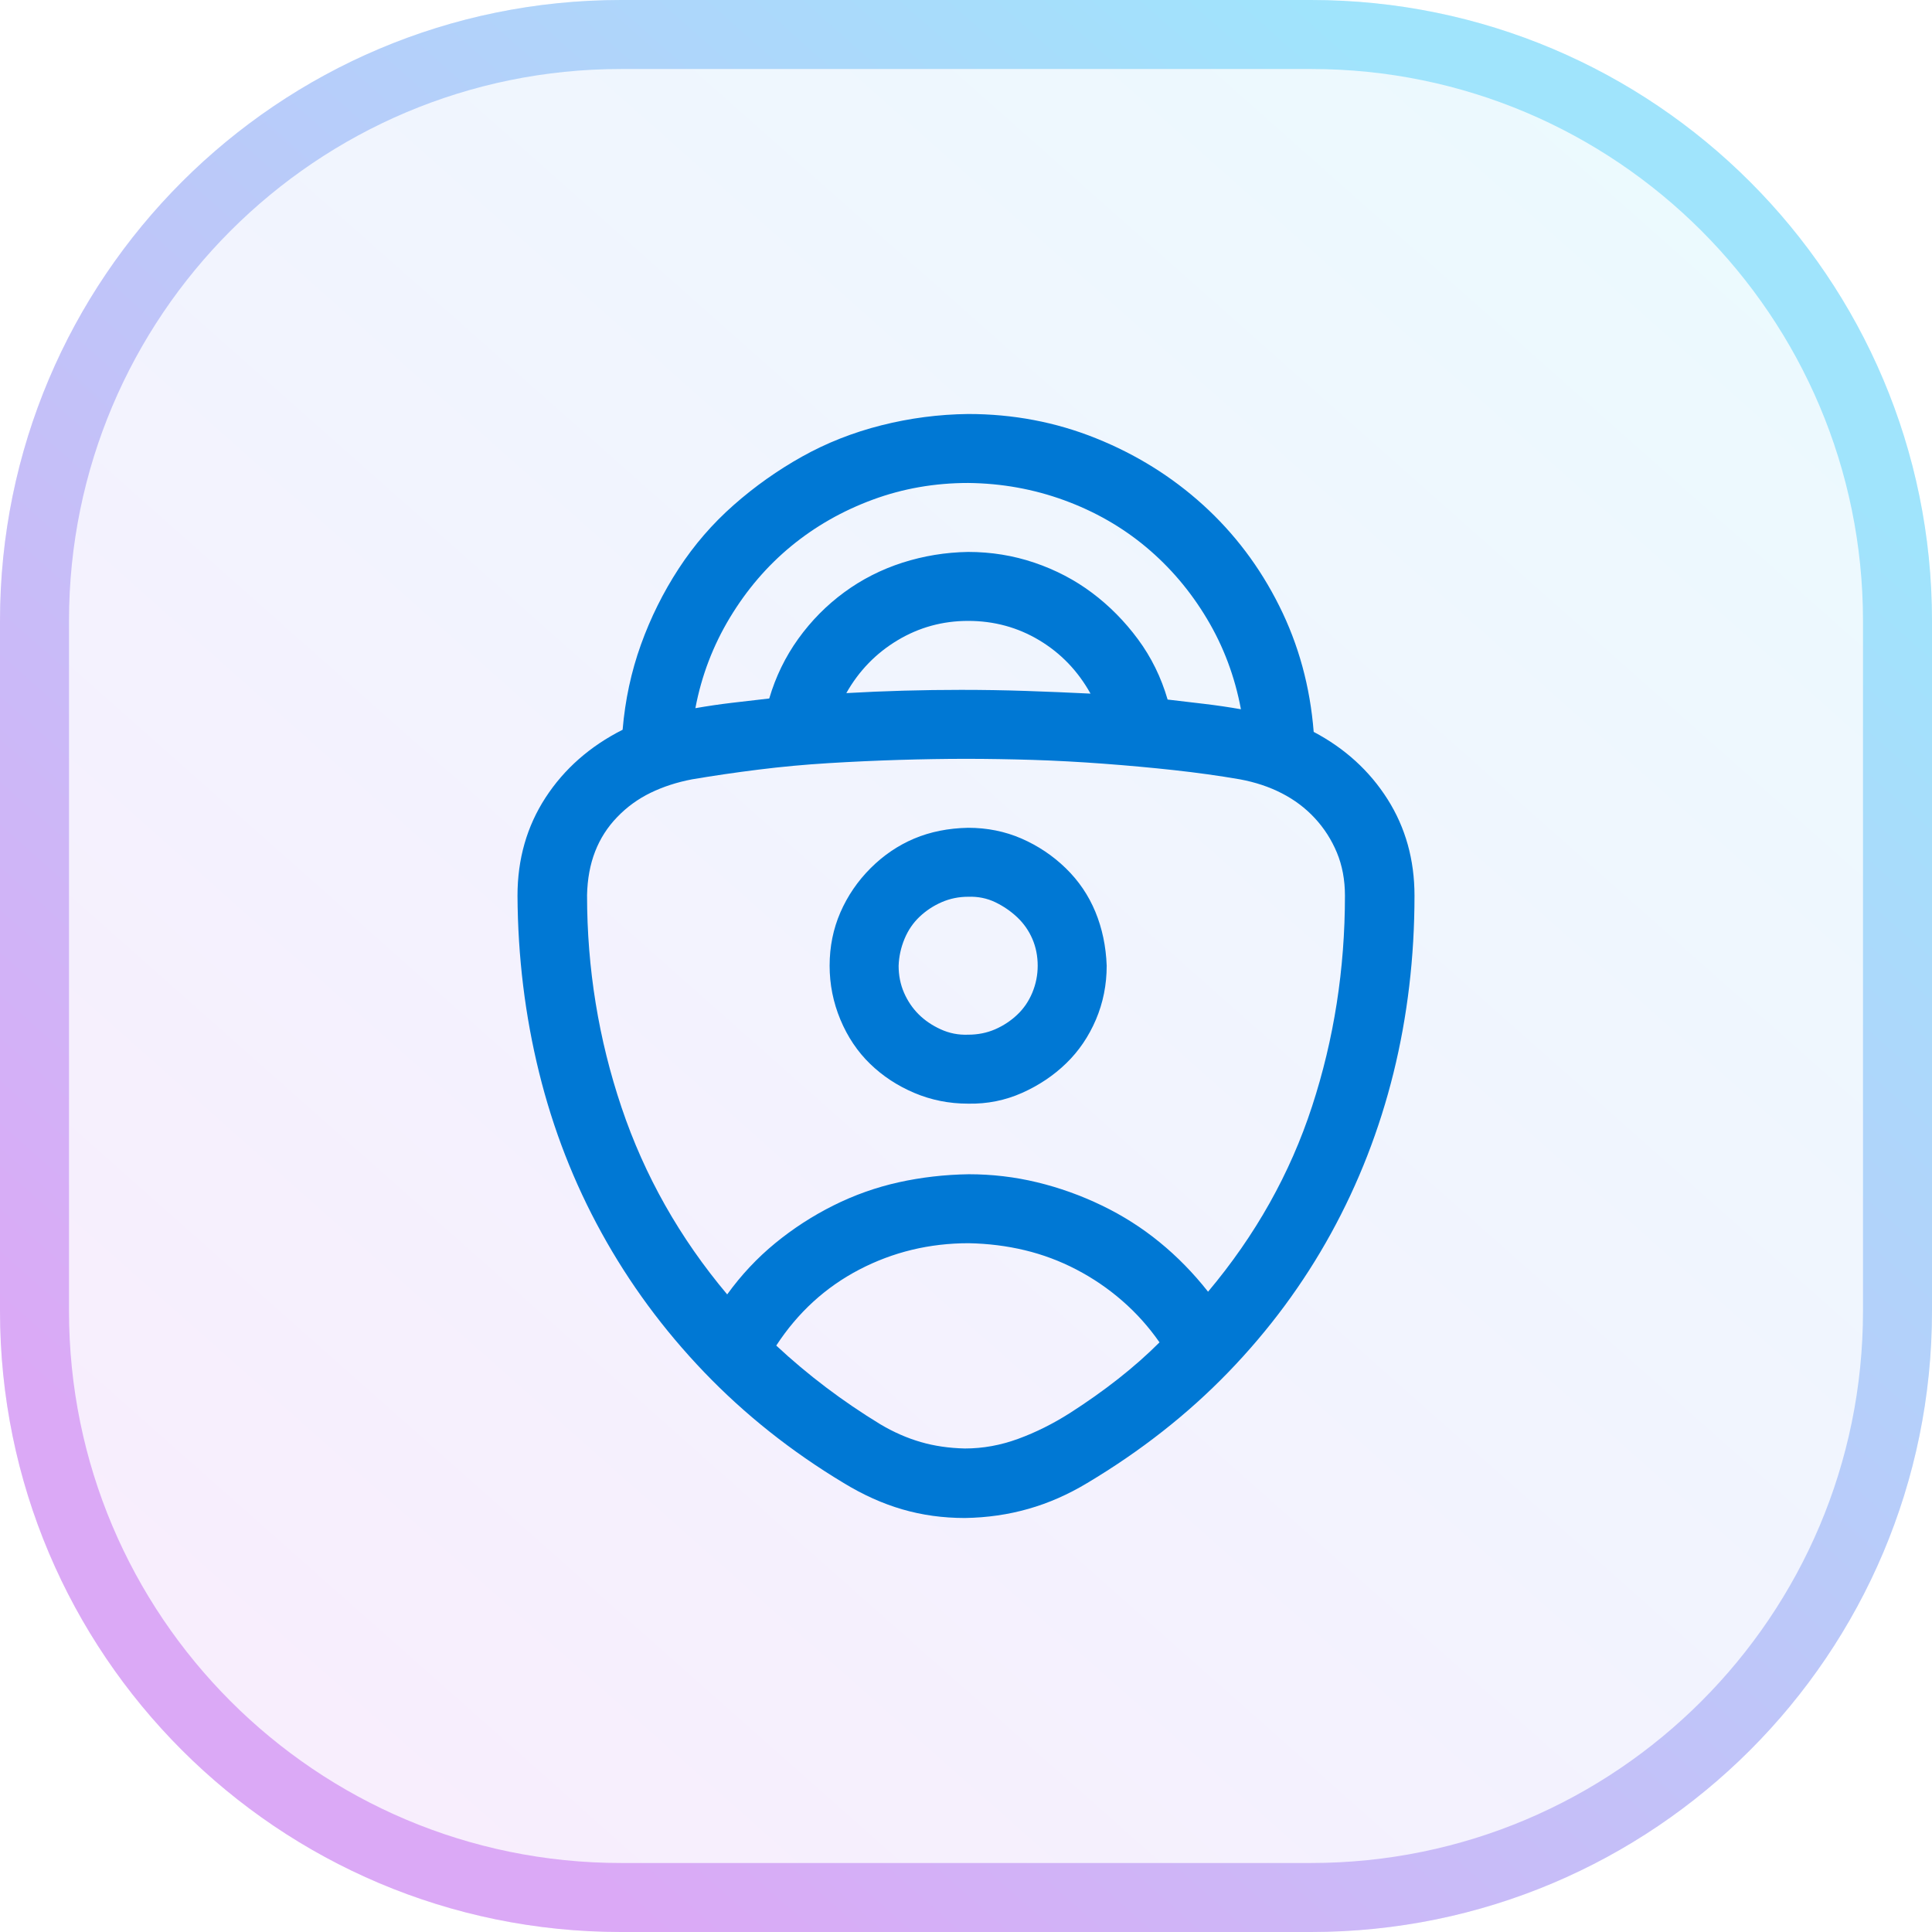
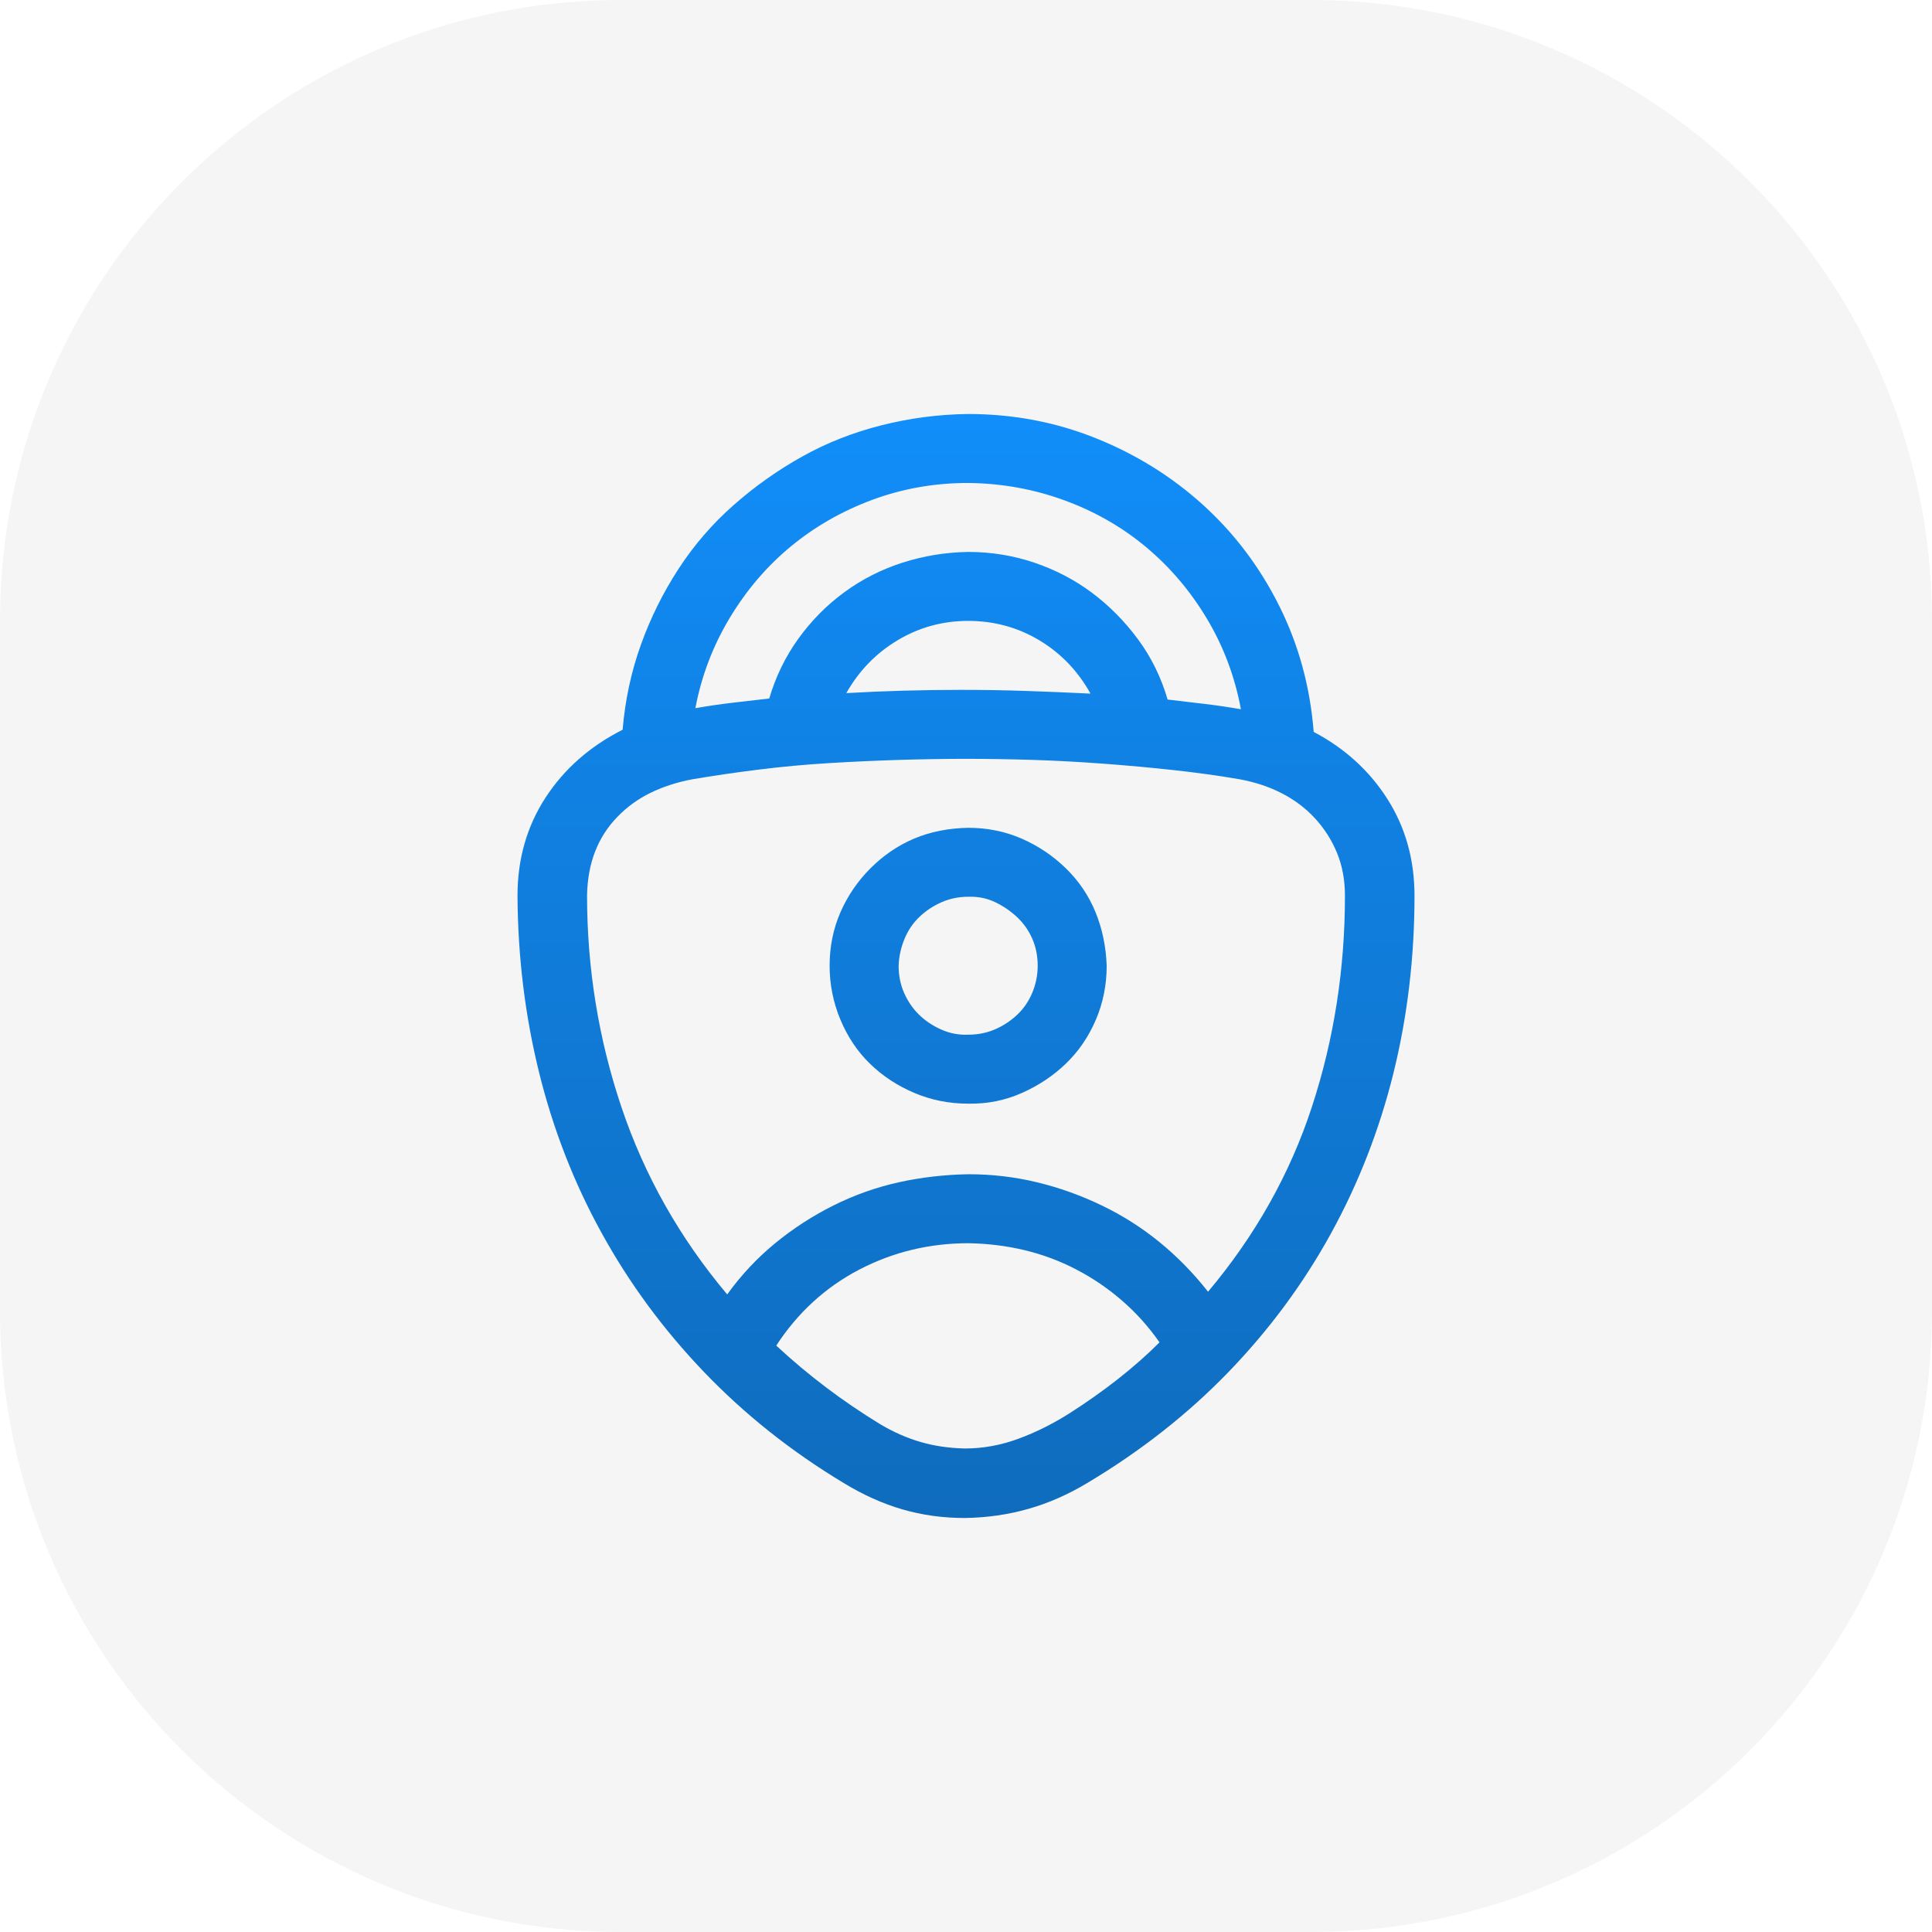
<svg xmlns="http://www.w3.org/2000/svg" width="56" height="56" viewBox="0 0 56 56" fill="none">
-   <rect width="56" height="56" rx="18" fill="url(#paint0_linear_1355_66)" />
-   <path d="M38 1C47.389 1 55 8.611 55 18V38C55 47.389 47.389 55 38 55H18C8.611 55 1 47.389 1 38V18C1 8.611 8.611 1 18 1H38Z" stroke="url(#paint1_linear_1355_66)" stroke-width="2" />
-   <path d="M38.078 21.214C38.984 21.693 39.698 22.344 40.219 23.166C40.74 23.989 41 24.921 41 25.962C41 27.742 40.797 29.455 40.391 31.1C39.984 32.745 39.38 34.296 38.578 35.754C37.776 37.212 36.786 38.55 35.609 39.768C34.432 40.986 33.068 42.058 31.516 42.985C30.963 43.318 30.396 43.568 29.812 43.734C29.229 43.901 28.615 43.99 27.969 44C27.333 44 26.729 43.917 26.156 43.75C25.583 43.584 25.016 43.328 24.453 42.985C22.932 42.069 21.583 40.996 20.406 39.768C19.229 38.539 18.24 37.196 17.438 35.738C16.635 34.281 16.031 32.73 15.625 31.084C15.219 29.439 15.01 27.732 15 25.962C15 24.9 15.271 23.953 15.812 23.12C16.354 22.287 17.099 21.631 18.047 21.152C18.12 20.288 18.297 19.465 18.578 18.684C18.859 17.903 19.224 17.169 19.672 16.482C20.12 15.795 20.651 15.181 21.266 14.639C21.88 14.098 22.542 13.629 23.25 13.234C23.958 12.838 24.724 12.536 25.547 12.328C26.37 12.12 27.208 12.01 28.062 12C29.365 12 30.599 12.234 31.766 12.703C32.932 13.171 33.969 13.817 34.875 14.639C35.781 15.462 36.516 16.435 37.078 17.56C37.641 18.684 37.974 19.902 38.078 21.214ZM20.156 20.527C20.51 20.465 20.865 20.413 21.219 20.371C21.573 20.329 21.932 20.288 22.297 20.246C22.484 19.611 22.766 19.033 23.141 18.512C23.516 17.992 23.958 17.544 24.469 17.169C24.979 16.794 25.542 16.508 26.156 16.31C26.771 16.113 27.406 16.009 28.062 15.998C28.729 15.998 29.37 16.102 29.984 16.31C30.599 16.519 31.156 16.81 31.656 17.185C32.156 17.56 32.599 18.008 32.984 18.528C33.37 19.049 33.656 19.632 33.844 20.277L34.906 20.402C35.26 20.444 35.615 20.496 35.969 20.558C35.792 19.611 35.464 18.736 34.984 17.935C34.505 17.133 33.917 16.441 33.219 15.857C32.521 15.274 31.729 14.822 30.844 14.499C29.958 14.176 29.031 14.009 28.062 13.999C27.094 13.999 26.172 14.16 25.297 14.483C24.422 14.806 23.635 15.254 22.938 15.826C22.24 16.399 21.646 17.091 21.156 17.903C20.667 18.715 20.333 19.59 20.156 20.527ZM31.609 20.105C31.245 19.45 30.75 18.934 30.125 18.559C29.5 18.184 28.812 17.997 28.062 17.997C27.323 17.997 26.641 18.184 26.016 18.559C25.391 18.934 24.896 19.444 24.531 20.09C25.635 20.027 26.745 19.996 27.859 19.996C28.484 19.996 29.109 20.006 29.734 20.027C30.359 20.048 30.984 20.074 31.609 20.105ZM38.984 25.962C38.984 25.504 38.906 25.087 38.75 24.712C38.594 24.338 38.38 24.005 38.109 23.713C37.839 23.422 37.521 23.182 37.156 22.995C36.792 22.807 36.385 22.672 35.938 22.589C35.333 22.485 34.698 22.396 34.031 22.323C33.365 22.25 32.682 22.188 31.984 22.136C31.287 22.084 30.604 22.047 29.938 22.026C29.271 22.006 28.625 21.995 28 21.995C27.385 21.995 26.74 22.006 26.062 22.026C25.385 22.047 24.703 22.078 24.016 22.12C23.328 22.162 22.651 22.224 21.984 22.308C21.318 22.391 20.677 22.485 20.062 22.589C19.625 22.672 19.224 22.802 18.859 22.979C18.495 23.156 18.172 23.39 17.891 23.682C17.609 23.973 17.396 24.306 17.25 24.681C17.104 25.056 17.026 25.478 17.016 25.946C17.016 28.07 17.349 30.121 18.016 32.1C18.682 34.078 19.703 35.884 21.078 37.519C21.484 36.957 21.948 36.462 22.469 36.035C22.99 35.608 23.552 35.244 24.156 34.942C24.76 34.64 25.391 34.416 26.047 34.27C26.703 34.125 27.38 34.047 28.078 34.036C28.755 34.036 29.417 34.114 30.062 34.27C30.708 34.426 31.333 34.65 31.938 34.942C32.542 35.233 33.099 35.587 33.609 36.004C34.12 36.42 34.589 36.899 35.016 37.441C36.391 35.806 37.396 34.015 38.031 32.068C38.667 30.121 38.984 28.086 38.984 25.962ZM28.062 23.994C28.615 23.994 29.13 24.098 29.609 24.306C30.088 24.515 30.516 24.801 30.891 25.165C31.266 25.53 31.552 25.951 31.75 26.43C31.948 26.909 32.057 27.43 32.078 27.992C32.078 28.544 31.974 29.065 31.766 29.554C31.557 30.043 31.271 30.465 30.906 30.819C30.542 31.173 30.115 31.459 29.625 31.678C29.135 31.896 28.615 32.001 28.062 31.99C27.51 31.99 26.99 31.886 26.5 31.678C26.01 31.47 25.583 31.189 25.219 30.835C24.854 30.481 24.568 30.054 24.359 29.554C24.151 29.054 24.047 28.534 24.047 27.992C24.047 27.44 24.151 26.925 24.359 26.446C24.568 25.967 24.859 25.54 25.234 25.165C25.609 24.791 26.031 24.504 26.5 24.306C26.969 24.109 27.49 24.005 28.062 23.994ZM26.047 27.992C26.047 28.273 26.099 28.534 26.203 28.773C26.307 29.012 26.448 29.221 26.625 29.398C26.802 29.575 27.016 29.721 27.266 29.835C27.516 29.95 27.781 30.002 28.062 29.991C28.344 29.991 28.604 29.939 28.844 29.835C29.083 29.731 29.297 29.59 29.484 29.413C29.672 29.236 29.818 29.023 29.922 28.773C30.026 28.523 30.078 28.263 30.078 27.992C30.078 27.711 30.026 27.451 29.922 27.211C29.818 26.972 29.672 26.764 29.484 26.587C29.297 26.41 29.083 26.264 28.844 26.149C28.604 26.035 28.344 25.983 28.062 25.993C27.792 25.993 27.537 26.045 27.297 26.149C27.057 26.253 26.844 26.394 26.656 26.571C26.469 26.748 26.323 26.961 26.219 27.211C26.115 27.461 26.057 27.721 26.047 27.992ZM28.078 36.035C26.943 36.035 25.885 36.29 24.906 36.8C23.927 37.311 23.125 38.045 22.5 39.002C23.417 39.856 24.422 40.616 25.516 41.283C25.901 41.512 26.292 41.683 26.688 41.798C27.083 41.913 27.51 41.975 27.969 41.985C28.49 41.985 29.005 41.892 29.516 41.704C30.026 41.517 30.526 41.267 31.016 40.955C31.505 40.642 31.969 40.314 32.406 39.971C32.844 39.627 33.245 39.273 33.609 38.909C33.297 38.461 32.938 38.06 32.531 37.706C32.125 37.352 31.682 37.05 31.203 36.8C30.724 36.55 30.224 36.363 29.703 36.238C29.182 36.113 28.641 36.046 28.078 36.035Z" fill="#0078D4" />
+   <rect width="56" height="56" rx="18" fill="#F5F5F5" />
+   <path d="M38.078 21.214C38.984 21.693 39.698 22.344 40.219 23.166C40.74 23.989 41 24.921 41 25.962C41 27.742 40.797 29.455 40.391 31.1C39.984 32.745 39.38 34.296 38.578 35.754C37.776 37.212 36.786 38.55 35.609 39.768C34.432 40.986 33.068 42.058 31.516 42.985C30.963 43.318 30.396 43.568 29.812 43.734C29.229 43.901 28.615 43.99 27.969 44C27.333 44 26.729 43.917 26.156 43.75C25.583 43.584 25.016 43.328 24.453 42.985C22.932 42.069 21.583 40.996 20.406 39.768C19.229 38.539 18.24 37.196 17.438 35.738C16.635 34.281 16.031 32.73 15.625 31.084C15.219 29.439 15.01 27.732 15 25.962C15 24.9 15.271 23.953 15.812 23.12C16.354 22.287 17.099 21.631 18.047 21.152C18.12 20.288 18.297 19.465 18.578 18.684C18.859 17.903 19.224 17.169 19.672 16.482C20.12 15.795 20.651 15.181 21.266 14.639C21.88 14.098 22.542 13.629 23.25 13.234C23.958 12.838 24.724 12.536 25.547 12.328C26.37 12.12 27.208 12.01 28.062 12C29.365 12 30.599 12.234 31.766 12.703C32.932 13.171 33.969 13.817 34.875 14.639C35.781 15.462 36.516 16.435 37.078 17.56C37.641 18.684 37.974 19.902 38.078 21.214ZM20.156 20.527C20.51 20.465 20.865 20.413 21.219 20.371C21.573 20.329 21.932 20.288 22.297 20.246C22.484 19.611 22.766 19.033 23.141 18.512C23.516 17.992 23.958 17.544 24.469 17.169C24.979 16.794 25.542 16.508 26.156 16.31C26.771 16.113 27.406 16.009 28.062 15.998C28.729 15.998 29.37 16.102 29.984 16.31C30.599 16.519 31.156 16.81 31.656 17.185C32.156 17.56 32.599 18.008 32.984 18.528C33.37 19.049 33.656 19.632 33.844 20.277L34.906 20.402C35.26 20.444 35.615 20.496 35.969 20.558C35.792 19.611 35.464 18.736 34.984 17.935C34.505 17.133 33.917 16.441 33.219 15.857C32.521 15.274 31.729 14.822 30.844 14.499C29.958 14.176 29.031 14.009 28.062 13.999C27.094 13.999 26.172 14.16 25.297 14.483C24.422 14.806 23.635 15.254 22.938 15.826C22.24 16.399 21.646 17.091 21.156 17.903C20.667 18.715 20.333 19.59 20.156 20.527ZM31.609 20.105C31.245 19.45 30.75 18.934 30.125 18.559C29.5 18.184 28.812 17.997 28.062 17.997C27.323 17.997 26.641 18.184 26.016 18.559C25.391 18.934 24.896 19.444 24.531 20.09C25.635 20.027 26.745 19.996 27.859 19.996C28.484 19.996 29.109 20.006 29.734 20.027C30.359 20.048 30.984 20.074 31.609 20.105ZM38.984 25.962C38.984 25.504 38.906 25.087 38.75 24.712C38.594 24.338 38.38 24.005 38.109 23.713C37.839 23.422 37.521 23.182 37.156 22.995C36.792 22.807 36.385 22.672 35.938 22.589C35.333 22.485 34.698 22.396 34.031 22.323C33.365 22.25 32.682 22.188 31.984 22.136C31.287 22.084 30.604 22.047 29.938 22.026C29.271 22.006 28.625 21.995 28 21.995C27.385 21.995 26.74 22.006 26.062 22.026C25.385 22.047 24.703 22.078 24.016 22.12C23.328 22.162 22.651 22.224 21.984 22.308C21.318 22.391 20.677 22.485 20.062 22.589C19.625 22.672 19.224 22.802 18.859 22.979C18.495 23.156 18.172 23.39 17.891 23.682C17.609 23.973 17.396 24.306 17.25 24.681C17.104 25.056 17.026 25.478 17.016 25.946C17.016 28.07 17.349 30.121 18.016 32.1C18.682 34.078 19.703 35.884 21.078 37.519C21.484 36.957 21.948 36.462 22.469 36.035C22.99 35.608 23.552 35.244 24.156 34.942C24.76 34.64 25.391 34.416 26.047 34.27C26.703 34.125 27.38 34.047 28.078 34.036C28.755 34.036 29.417 34.114 30.062 34.27C30.708 34.426 31.333 34.65 31.938 34.942C32.542 35.233 33.099 35.587 33.609 36.004C34.12 36.42 34.589 36.899 35.016 37.441C36.391 35.806 37.396 34.015 38.031 32.068C38.667 30.121 38.984 28.086 38.984 25.962ZM28.062 23.994C28.615 23.994 29.13 24.098 29.609 24.306C30.088 24.515 30.516 24.801 30.891 25.165C31.266 25.53 31.552 25.951 31.75 26.43C31.948 26.909 32.057 27.43 32.078 27.992C32.078 28.544 31.974 29.065 31.766 29.554C31.557 30.043 31.271 30.465 30.906 30.819C30.542 31.173 30.115 31.459 29.625 31.678C29.135 31.896 28.615 32.001 28.062 31.99C27.51 31.99 26.99 31.886 26.5 31.678C26.01 31.47 25.583 31.189 25.219 30.835C24.854 30.481 24.568 30.054 24.359 29.554C24.151 29.054 24.047 28.534 24.047 27.992C24.047 27.44 24.151 26.925 24.359 26.446C24.568 25.967 24.859 25.54 25.234 25.165C25.609 24.791 26.031 24.504 26.5 24.306C26.969 24.109 27.49 24.005 28.062 23.994ZM26.047 27.992C26.047 28.273 26.099 28.534 26.203 28.773C26.307 29.012 26.448 29.221 26.625 29.398C26.802 29.575 27.016 29.721 27.266 29.835C27.516 29.95 27.781 30.002 28.062 29.991C28.344 29.991 28.604 29.939 28.844 29.835C29.083 29.731 29.297 29.59 29.484 29.413C29.672 29.236 29.818 29.023 29.922 28.773C30.026 28.523 30.078 28.263 30.078 27.992C30.078 27.711 30.026 27.451 29.922 27.211C29.818 26.972 29.672 26.764 29.484 26.587C29.297 26.41 29.083 26.264 28.844 26.149C28.604 26.035 28.344 25.983 28.062 25.993C27.792 25.993 27.537 26.045 27.297 26.149C27.057 26.253 26.844 26.394 26.656 26.571C26.469 26.748 26.323 26.961 26.219 27.211C26.115 27.461 26.057 27.721 26.047 27.992ZM28.078 36.035C26.943 36.035 25.885 36.29 24.906 36.8C23.927 37.311 23.125 38.045 22.5 39.002C23.417 39.856 24.422 40.616 25.516 41.283C25.901 41.512 26.292 41.683 26.688 41.798C27.083 41.913 27.51 41.975 27.969 41.985C28.49 41.985 29.005 41.892 29.516 41.704C30.026 41.517 30.526 41.267 31.016 40.955C31.505 40.642 31.969 40.314 32.406 39.971C32.844 39.627 33.245 39.273 33.609 38.909C33.297 38.461 32.938 38.06 32.531 37.706C32.125 37.352 31.682 37.05 31.203 36.8C30.724 36.55 30.224 36.363 29.703 36.238C29.182 36.113 28.641 36.046 28.078 36.035Z" fill="url(#paint0_linear_1384_94)" />
  <defs>
-     <linearGradient id="paint0_linear_1355_66" x1="49" y1="7" x2="10" y2="51" gradientUnits="userSpaceOnUse">
-       <stop stop-color="#A0E4FC" stop-opacity="0.2" />
-       <stop offset="1" stop-color="#DBA9F6" stop-opacity="0.2" />
-     </linearGradient>
-     <linearGradient id="paint1_linear_1355_66" x1="47.5" y1="8.5" x2="11.286" y2="49.357" gradientUnits="userSpaceOnUse">
-       <stop stop-color="#A0E4FC" />
-       <stop offset="1" stop-color="#DBA9F6" />
+     <linearGradient id="paint0_linear_1384_94" x1="28" y1="12" x2="28" y2="44" gradientUnits="userSpaceOnUse">
+       <stop stop-color="#118EFA" />
+       <stop offset="0.33" stop-color="#1081E3" />
+       <stop offset="1" stop-color="#0F6CBD" />
    </linearGradient>
  </defs>
</svg>
